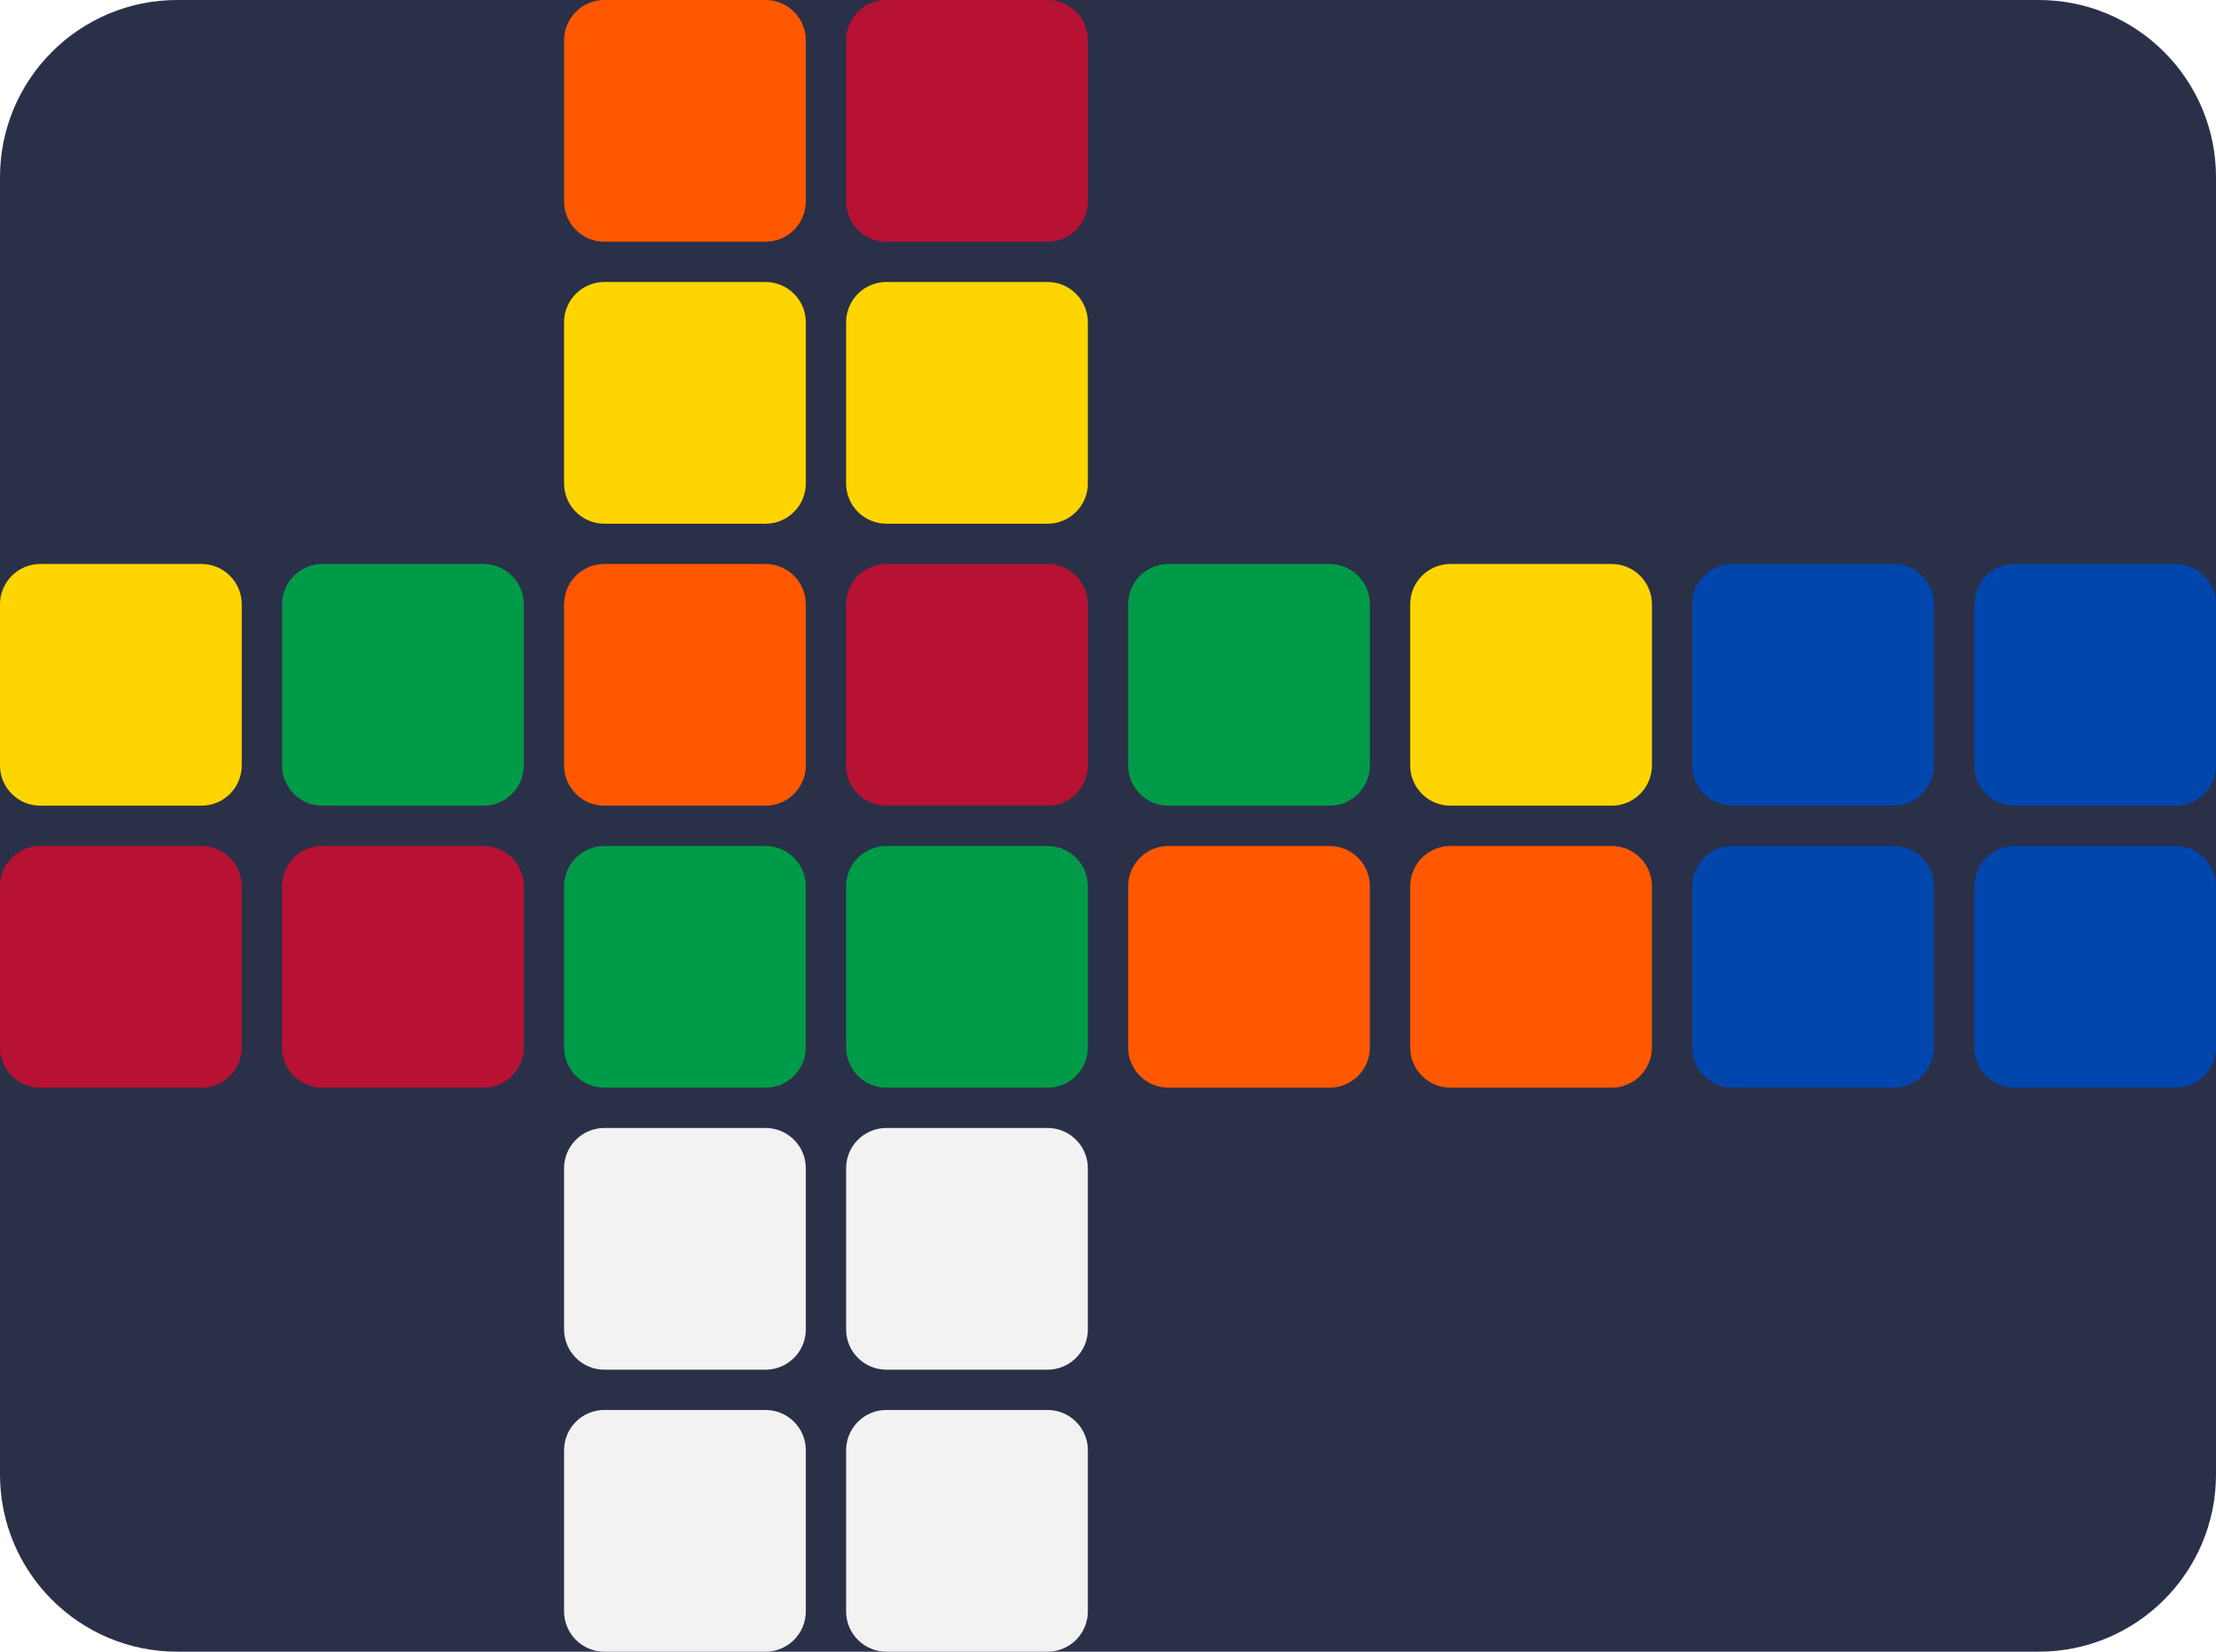
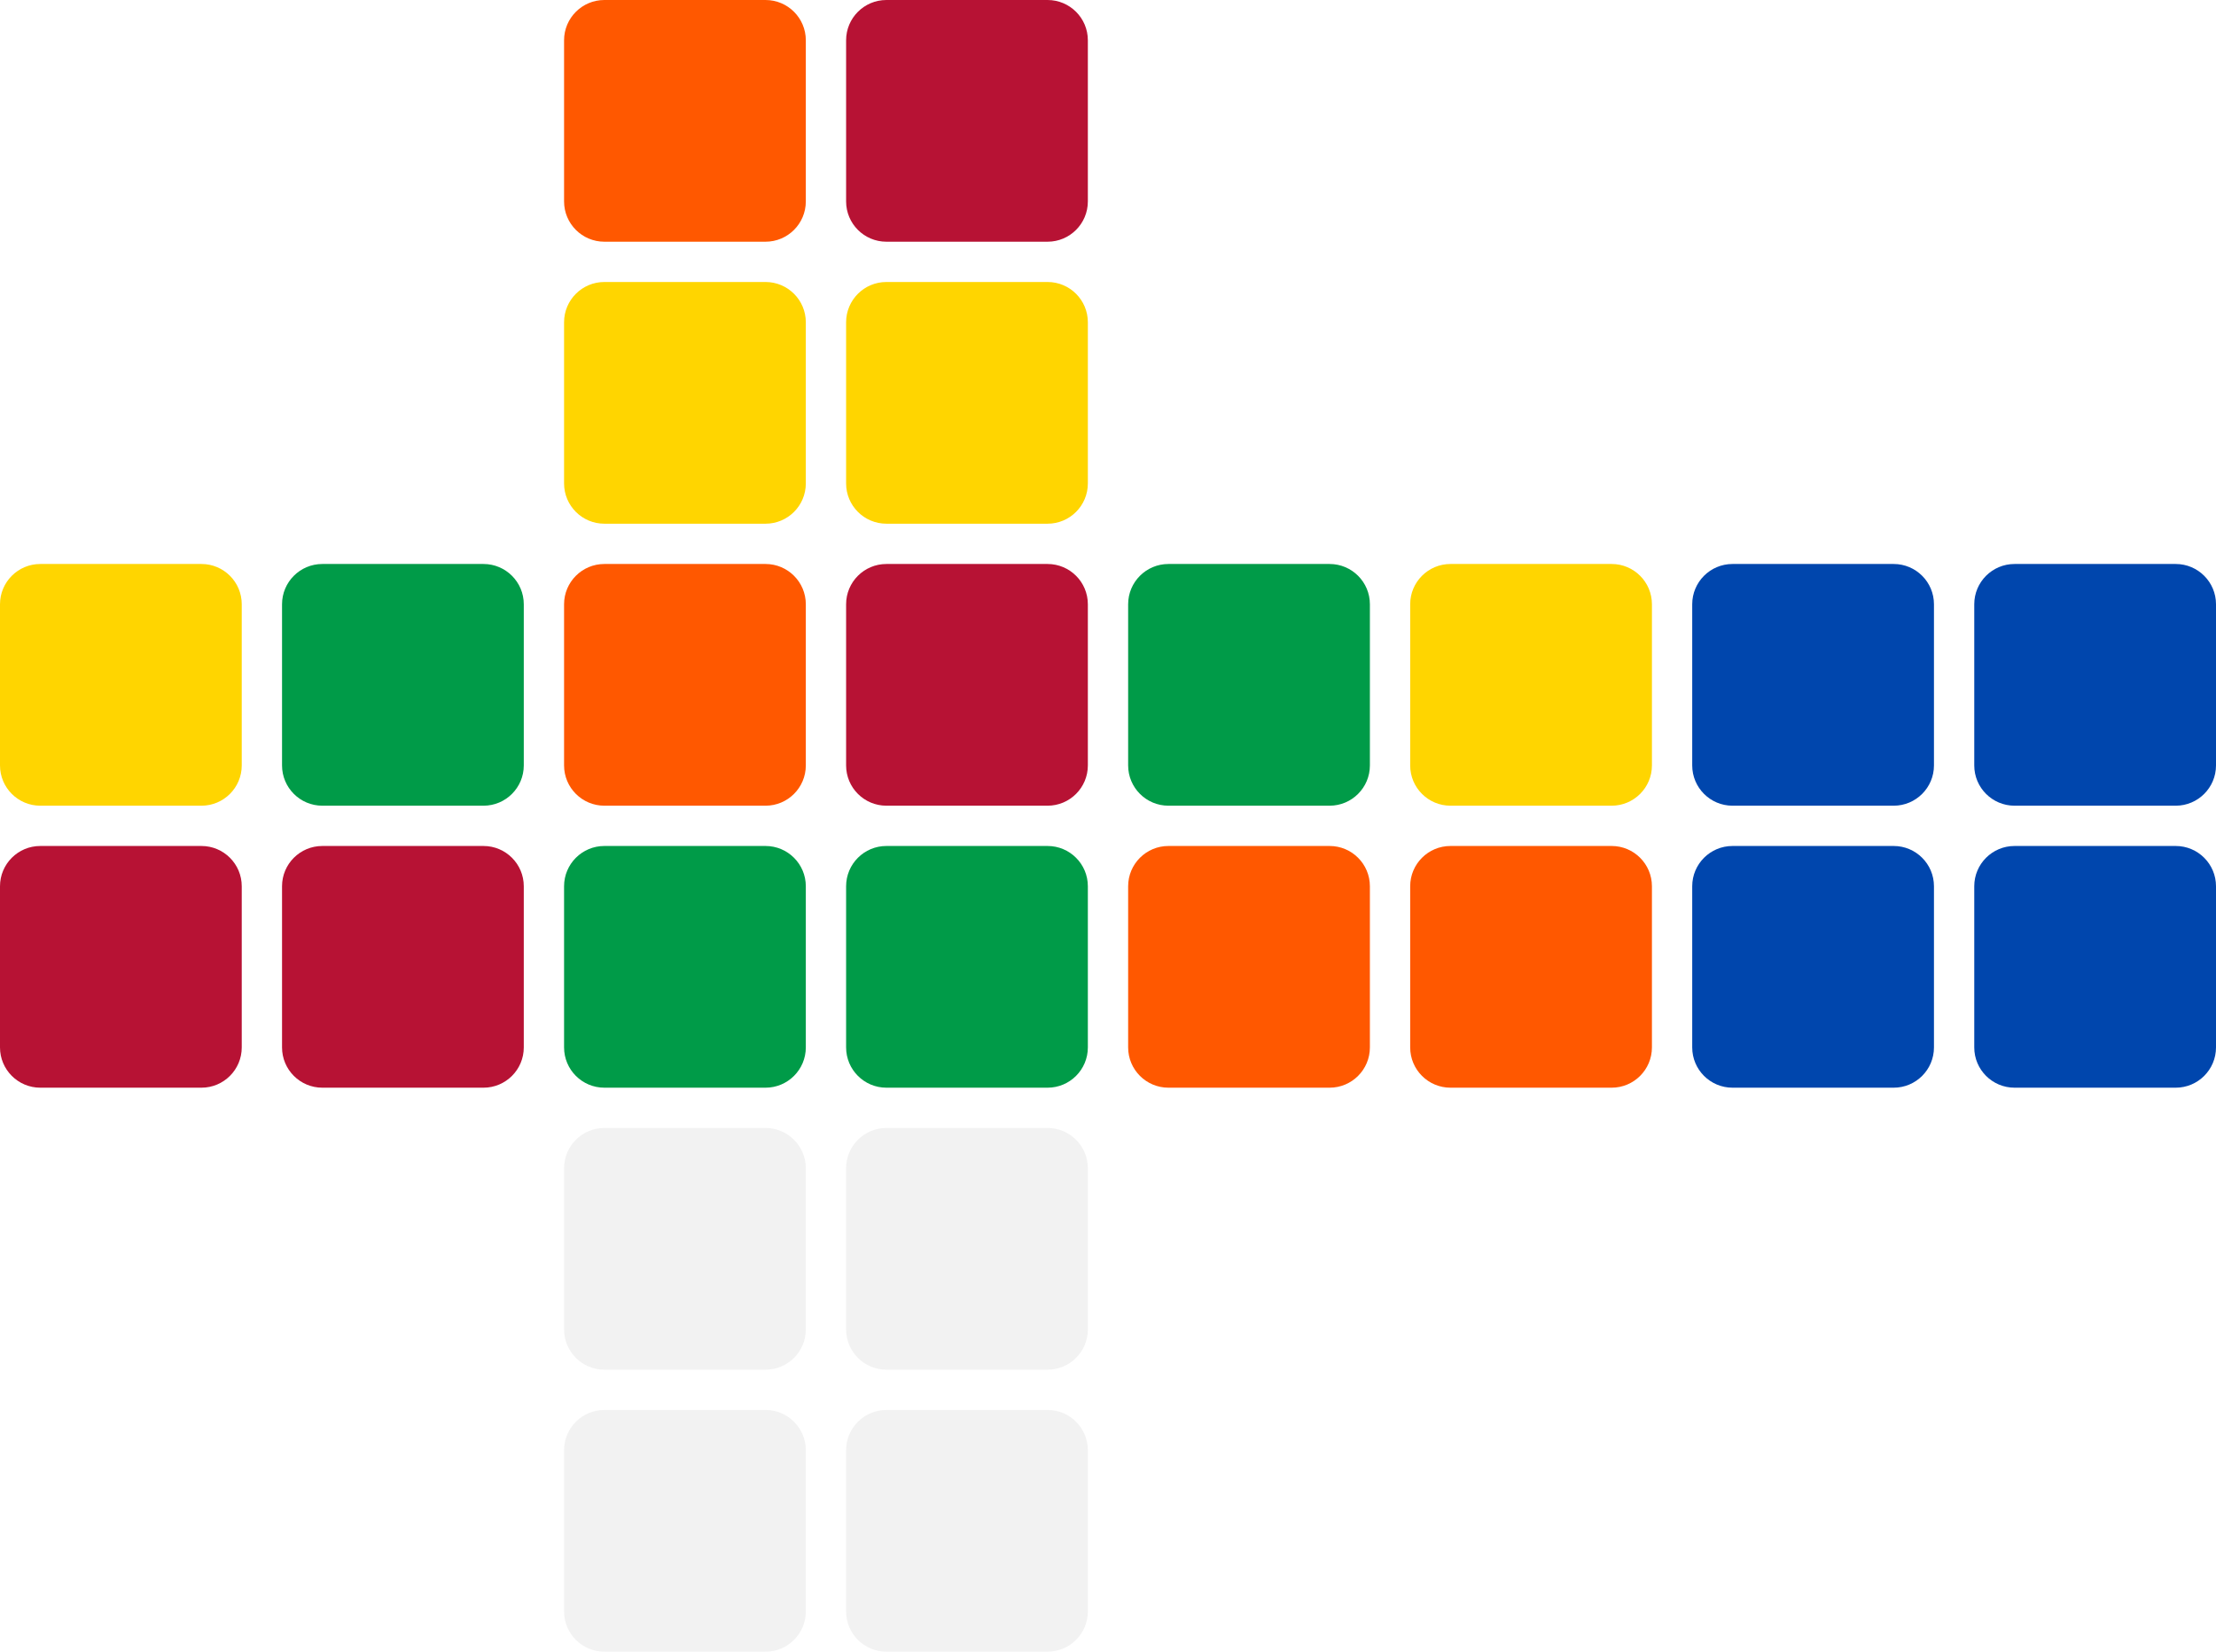
<svg xmlns="http://www.w3.org/2000/svg" viewBox="0 0 275 205">
-   <rect x="0" y="0" width="275" height="205" rx="22" fill="#2a3048" />
  <rect x="70" y="0" width="30" height="30" rx="5" fill="#ff5800" />
  <rect x="105" y="0" width="30" height="30" rx="5" fill="#b71234" />
  <rect x="70" y="35" width="30" height="30" rx="5" fill="#ffd500" />
  <rect x="105" y="35" width="30" height="30" rx="5" fill="#ffd500" />
  <rect x="0" y="70" width="30" height="30" rx="5" fill="#ffd500" />
  <rect x="35" y="70" width="30" height="30" rx="5" fill="#009b48" />
  <rect x="0" y="105" width="30" height="30" rx="5" fill="#b71234" />
  <rect x="35" y="105" width="30" height="30" rx="5" fill="#b71234" />
  <rect x="70" y="70" width="30" height="30" rx="5" fill="#ff5800" />
  <rect x="105" y="70" width="30" height="30" rx="5" fill="#b71234" />
  <rect x="70" y="105" width="30" height="30" rx="5" fill="#009b48" />
  <rect x="105" y="105" width="30" height="30" rx="5" fill="#009b48" />
  <rect x="140" y="70" width="30" height="30" rx="5" fill="#009b48" />
  <rect x="175" y="70" width="30" height="30" rx="5" fill="#ffd500" />
  <rect x="140" y="105" width="30" height="30" rx="5" fill="#ff5800" />
  <rect x="175" y="105" width="30" height="30" rx="5" fill="#ff5800" />
  <rect x="210" y="70" width="30" height="30" rx="5" fill="#0046ad" />
  <rect x="245" y="70" width="30" height="30" rx="5" fill="#0046ad" />
  <rect x="210" y="105" width="30" height="30" rx="5" fill="#0046ad" />
  <rect x="245" y="105" width="30" height="30" rx="5" fill="#0046ad" />
  <rect x="70" y="140" width="30" height="30" rx="5" fill="#f2f2f2" />
  <rect x="105" y="140" width="30" height="30" rx="5" fill="#f2f2f2" />
  <rect x="70" y="175" width="30" height="30" rx="5" fill="#f2f2f2" />
  <rect x="105" y="175" width="30" height="30" rx="5" fill="#f2f2f2" />
</svg>
